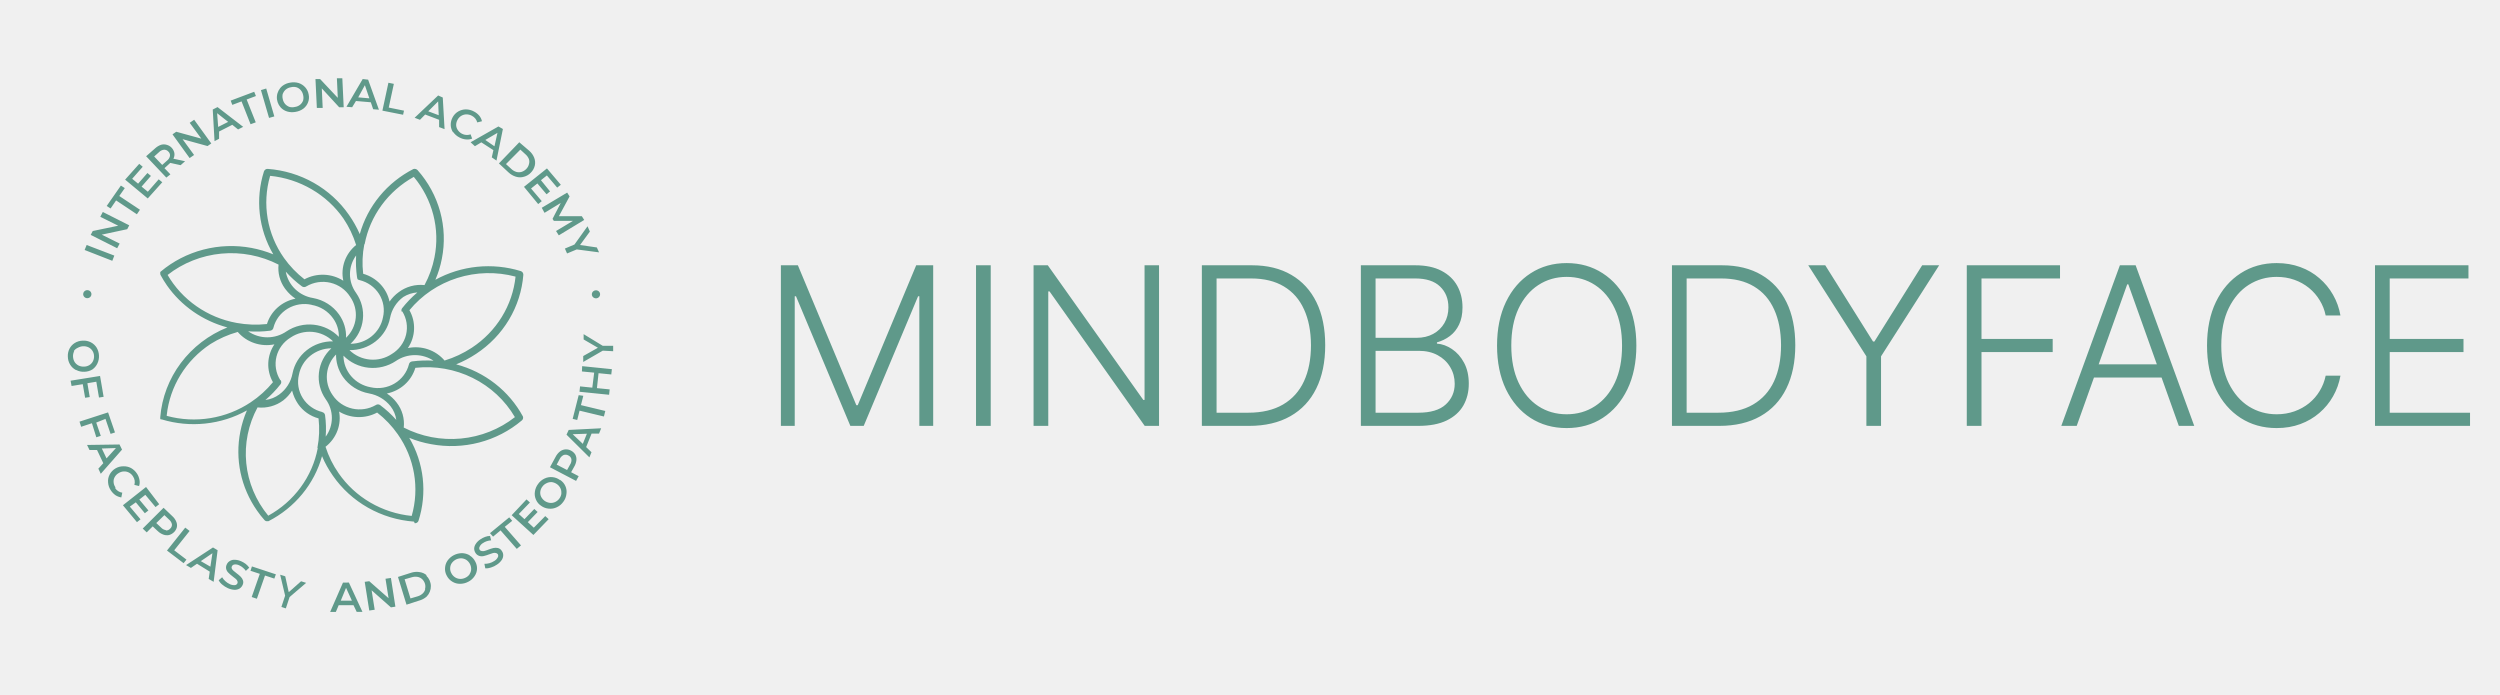
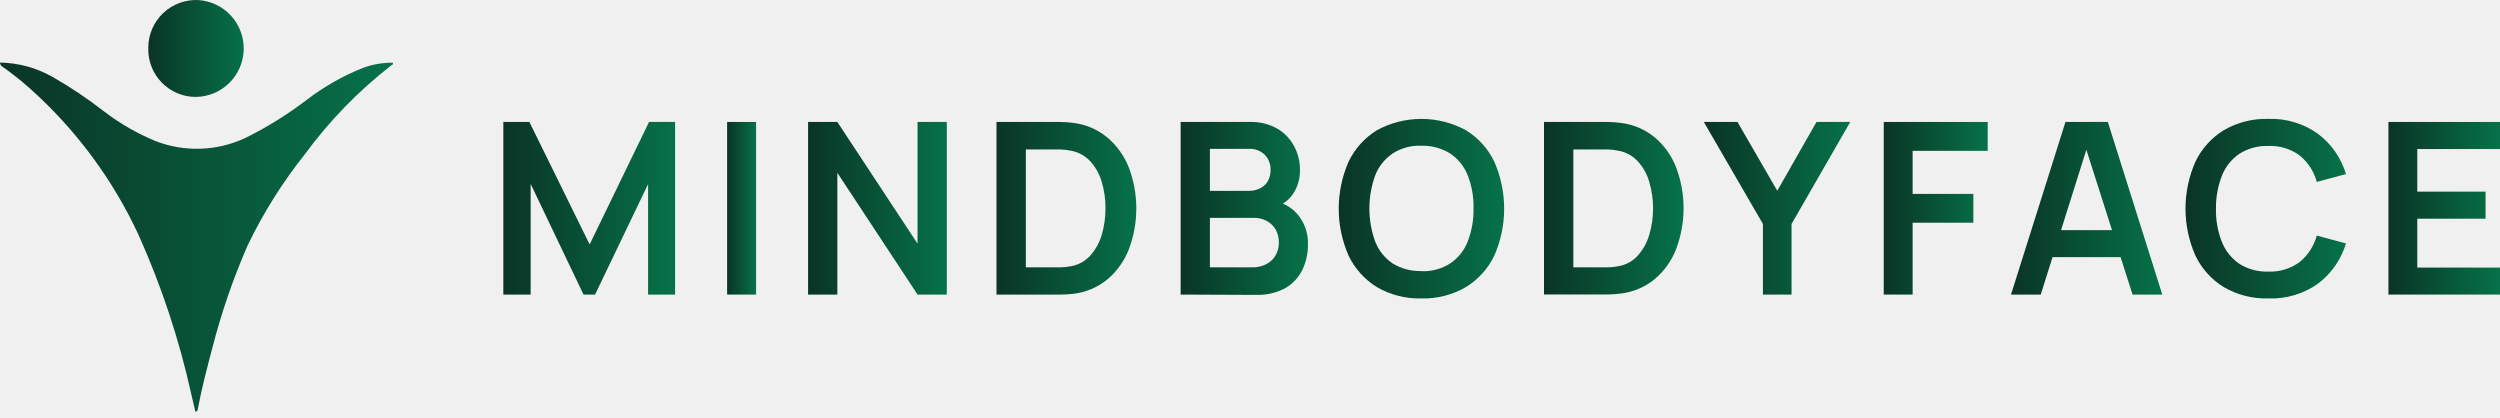
- <svg xmlns="http://www.w3.org/2000/svg" width="335" height="93" viewBox="0 0 335 93" fill="none">
-   <path d="M104.639 35.548H106.916L114.748 54.294H114.938L122.77 35.548H125.047V57.068H123.191V39.698H123.023L115.739 57.068H113.947L106.663 39.698H106.494V57.068H104.639V35.548ZM132.757 35.548V57.068H130.786V35.548H132.757ZM155.31 35.548V57.068H153.391L140.637 39.047H140.468V57.068H138.497V35.548H140.405L153.202 53.59H153.37V35.548H155.31ZM167.374 57.068H161.049V35.548H167.754C169.813 35.548 171.573 35.975 173.034 36.83C174.503 37.684 175.628 38.91 176.408 40.507C177.188 42.105 177.578 44.02 177.578 46.255C177.578 48.511 177.177 50.448 176.376 52.066C175.582 53.678 174.422 54.914 172.898 55.776C171.38 56.637 169.538 57.068 167.374 57.068ZM163.021 55.303H167.258C169.113 55.303 170.666 54.938 171.917 54.21C173.168 53.481 174.106 52.441 174.732 51.089C175.357 49.737 175.67 48.126 175.67 46.255C175.663 44.399 175.354 42.802 174.742 41.464C174.138 40.126 173.238 39.099 172.044 38.385C170.856 37.67 169.387 37.313 167.638 37.313H163.021V55.303ZM182.356 57.068V35.548H189.639C191.045 35.548 192.215 35.793 193.15 36.283C194.091 36.773 194.797 37.442 195.268 38.29C195.739 39.138 195.975 40.101 195.975 41.18C195.975 42.077 195.823 42.844 195.521 43.481C195.219 44.119 194.808 44.634 194.288 45.026C193.768 45.418 193.188 45.702 192.549 45.877V46.045C193.244 46.094 193.919 46.339 194.572 46.781C195.226 47.215 195.764 47.825 196.185 48.609C196.607 49.394 196.818 50.332 196.818 51.425C196.818 52.511 196.575 53.481 196.091 54.336C195.606 55.184 194.861 55.853 193.856 56.343C192.858 56.827 191.586 57.068 190.04 57.068H182.356ZM184.327 55.303H190.04C191.705 55.303 192.935 54.935 193.729 54.2C194.53 53.464 194.931 52.539 194.931 51.425C194.931 50.606 194.731 49.863 194.33 49.198C193.937 48.525 193.378 47.993 192.654 47.6C191.937 47.208 191.094 47.012 190.124 47.012H184.327V55.303ZM184.327 45.267H189.819C190.669 45.267 191.414 45.092 192.053 44.742C192.693 44.392 193.192 43.908 193.55 43.292C193.908 42.676 194.088 41.971 194.088 41.18C194.088 40.038 193.715 39.11 192.97 38.395C192.225 37.674 191.115 37.313 189.639 37.313H184.327V45.267ZM219.272 46.308C219.272 48.55 218.871 50.501 218.072 52.161C217.271 53.814 216.166 55.096 214.76 56.007C213.363 56.91 211.753 57.362 209.933 57.362C208.113 57.362 206.501 56.91 205.095 56.007C203.697 55.096 202.597 53.814 201.796 52.161C201.002 50.501 200.605 48.55 200.605 46.308C200.605 44.066 201.002 42.119 201.796 40.465C202.597 38.805 203.7 37.523 205.106 36.619C206.511 35.709 208.12 35.253 209.933 35.253C211.753 35.253 213.363 35.709 214.76 36.619C216.166 37.523 217.271 38.805 218.072 40.465C218.871 42.119 219.272 44.066 219.272 46.308ZM217.353 46.308C217.353 44.381 217.031 42.732 216.384 41.359C215.738 39.978 214.856 38.924 213.738 38.196C212.621 37.467 211.353 37.103 209.933 37.103C208.521 37.103 207.256 37.467 206.139 38.196C205.021 38.924 204.136 39.975 203.482 41.348C202.836 42.721 202.513 44.374 202.513 46.308C202.513 48.234 202.836 49.884 203.482 51.257C204.129 52.63 205.011 53.684 206.128 54.42C207.245 55.149 208.514 55.513 209.933 55.513C211.353 55.513 212.621 55.149 213.738 54.42C214.864 53.692 215.748 52.641 216.395 51.268C217.042 49.888 217.362 48.234 217.353 46.308ZM230.365 57.068H224.041V35.548H230.745C232.804 35.548 234.563 35.975 236.024 36.83C237.494 37.684 238.617 38.91 239.398 40.507C240.178 42.105 240.568 44.02 240.568 46.255C240.568 48.511 240.167 50.448 239.366 52.066C238.573 53.678 237.413 54.914 235.889 55.776C234.37 56.637 232.53 57.068 230.365 57.068ZM226.01 55.303H230.249C232.104 55.303 233.656 54.938 234.907 54.21C236.158 53.481 237.097 52.441 237.723 51.089C238.348 49.737 238.66 48.126 238.66 46.255C238.653 44.399 238.344 42.802 237.733 41.464C237.129 40.126 236.23 39.099 235.034 38.385C233.847 37.67 232.377 37.313 230.628 37.313H226.01V55.303ZM242.307 35.548H244.584L250.983 45.761H251.173L257.57 35.548H259.847L252.058 47.748V57.068H250.096V47.748L242.307 35.548ZM263.549 57.068V35.548H276.042V37.313H265.521V45.415H275.06V47.18H265.521V57.068H263.549ZM278.279 57.068H276.214L284.065 35.548H286.175L294.028 57.068H291.961L285.193 38.101H285.047L278.279 57.068ZM279.765 48.819H290.474V50.585H279.765V48.819ZM313.621 42.273H311.639C311.49 41.537 311.223 40.858 310.837 40.234C310.458 39.604 309.981 39.054 309.404 38.584C308.827 38.115 308.174 37.751 307.443 37.492C306.711 37.232 305.923 37.103 305.072 37.103C303.709 37.103 302.464 37.457 301.341 38.164C300.223 38.872 299.327 39.912 298.652 41.285C297.984 42.651 297.652 44.325 297.652 46.308C297.652 48.304 297.984 49.986 298.652 51.352C299.327 52.718 300.223 53.755 301.341 54.462C302.464 55.163 303.709 55.513 305.072 55.513C305.923 55.513 306.711 55.383 307.443 55.124C308.174 54.865 308.827 54.504 309.404 54.042C309.981 53.572 310.458 53.023 310.837 52.392C311.223 51.761 311.49 51.079 311.639 50.343H313.621C313.445 51.331 313.115 52.252 312.629 53.107C312.152 53.954 311.539 54.697 310.795 55.334C310.057 55.972 309.207 56.469 308.244 56.827C307.282 57.184 306.224 57.362 305.072 57.362C303.257 57.362 301.648 56.91 300.245 56.007C298.839 55.096 297.734 53.814 296.935 52.161C296.14 50.508 295.743 48.557 295.743 46.308C295.743 44.059 296.14 42.108 296.935 40.455C297.734 38.801 298.839 37.523 300.245 36.619C301.648 35.709 303.257 35.253 305.072 35.253C306.224 35.253 307.282 35.432 308.244 35.789C309.207 36.139 310.057 36.637 310.795 37.281C311.539 37.919 312.152 38.661 312.629 39.509C313.115 40.357 313.445 41.278 313.621 42.273ZM318.25 57.068V35.548H330.774V37.313H320.222V45.415H330.108V47.18H320.222V55.303H330.984V57.068H318.25Z" fill="#5F998A" />
-   <mask id="mask0_535_1252" style="mask-type:luminance" maskUnits="userSpaceOnUse" x="0" y="0" width="91" height="93">
-     <path d="M90.829 0L0 0L0 92.453H90.829V0Z" fill="white" />
-   </mask>
-   <g mask="url(#mask0_535_1252)">
-     <path d="M55.581 70.119C55.688 70.118 55.793 70.089 55.885 70.034C55.979 69.975 56.049 69.885 56.081 69.78C56.668 67.944 56.861 66.011 56.648 64.099C56.435 62.188 55.82 60.34 54.841 58.67C55.778 59.056 56.755 59.34 57.755 59.518C59.898 59.922 62.106 59.846 64.214 59.295C66.322 58.745 68.274 57.734 69.921 56.341C69.991 56.285 70.043 56.212 70.073 56.129C70.11 56.026 70.11 55.914 70.073 55.811C69.153 54.111 67.884 52.613 66.345 51.411C64.806 50.208 63.029 49.327 61.125 48.822C62.065 48.443 62.961 47.971 63.8 47.413C65.607 46.228 67.115 44.659 68.211 42.825C69.307 40.991 69.962 38.939 70.128 36.823C70.129 36.715 70.099 36.608 70.041 36.516C69.977 36.427 69.886 36.36 69.78 36.325C67.893 35.745 65.904 35.549 63.937 35.749C61.969 35.95 60.065 36.542 58.342 37.49C58.735 36.577 59.027 35.625 59.212 34.652C59.624 32.563 59.545 30.411 58.98 28.356C58.415 26.302 57.379 24.399 55.95 22.791C55.887 22.732 55.813 22.685 55.733 22.653C55.621 22.611 55.497 22.611 55.385 22.653C53.639 23.549 52.102 24.785 50.867 26.285C49.633 27.784 48.728 29.515 48.209 31.369C47.812 30.463 47.325 29.597 46.752 28.785C45.533 27.027 43.922 25.56 42.039 24.495C40.157 23.429 38.051 22.792 35.88 22.632C35.767 22.62 35.654 22.651 35.564 22.716C35.473 22.779 35.404 22.868 35.369 22.971C34.786 24.807 34.596 26.741 34.811 28.652C35.026 30.562 35.641 32.41 36.619 34.08C35.68 33.699 34.704 33.411 33.705 33.222C31.561 32.821 29.351 32.899 27.242 33.449C25.133 33.999 23.179 35.008 21.528 36.399L21.474 36.463C21.469 36.505 21.469 36.547 21.474 36.59C21.458 36.688 21.477 36.789 21.528 36.876C21.785 37.349 22.068 37.809 22.376 38.253C24.305 40.999 27.171 42.991 30.465 43.876C27.974 44.877 25.816 46.53 24.229 48.651C22.642 50.772 21.689 53.28 21.474 55.896C21.474 55.896 21.474 55.896 21.474 55.97C21.474 55.97 21.474 55.97 21.474 56.034C21.469 56.065 21.469 56.097 21.474 56.129C21.496 56.156 21.521 56.181 21.55 56.203H21.604C21.629 56.209 21.655 56.209 21.68 56.203C23.564 56.775 25.549 56.962 27.512 56.755C29.474 56.547 31.371 55.948 33.085 54.996C32.692 55.91 32.397 56.861 32.205 57.834C31.84 59.656 31.851 61.53 32.235 63.348C32.62 65.165 33.371 66.891 34.444 68.424C34.75 68.868 35.084 69.293 35.445 69.695C35.508 69.771 35.596 69.824 35.695 69.843H35.88H35.967C37.715 68.949 39.255 67.714 40.492 66.215C41.728 64.715 42.634 62.983 43.153 61.127C43.538 62.044 44.022 62.917 44.599 63.733C45.816 65.493 47.426 66.962 49.309 68.029C51.192 69.097 53.299 69.735 55.472 69.896M68.997 55.896C66.925 57.519 64.411 58.517 61.764 58.765C59.117 59.014 56.454 58.502 54.102 57.294C54.237 56.097 53.895 54.895 53.145 53.937C52.785 53.464 52.343 53.056 51.84 52.73C52.738 52.548 53.568 52.132 54.24 51.526C54.913 50.919 55.402 50.145 55.657 49.288C58.3 48.998 60.973 49.469 63.344 50.644C65.715 51.818 67.681 53.645 68.997 55.896ZM37.554 50.929C36.966 49.99 36.783 48.863 37.046 47.793C37.309 46.724 37.996 45.799 38.956 45.221C39.814 44.644 40.853 44.38 41.891 44.475C42.929 44.57 43.899 45.018 44.632 45.74C43.351 45.718 42.103 46.137 41.108 46.924C40.114 47.71 39.436 48.814 39.196 50.039C38.992 51.163 38.359 52.17 37.423 52.857C36.882 53.259 36.24 53.515 35.564 53.598C36.316 52.963 36.997 52.253 37.597 51.48C37.657 51.4 37.69 51.303 37.69 51.204C37.69 51.105 37.657 51.009 37.597 50.929M53.906 41.726C54.491 42.666 54.672 43.792 54.409 44.861C54.147 45.93 53.462 46.855 52.504 47.434C51.646 48.011 50.607 48.275 49.569 48.18C48.531 48.085 47.561 47.638 46.828 46.915C48.109 46.938 49.357 46.518 50.352 45.732C51.346 44.945 52.024 43.842 52.264 42.616C52.474 41.495 53.106 40.49 54.037 39.799C54.604 39.443 55.255 39.231 55.928 39.184C55.176 39.822 54.491 40.532 53.884 41.303C53.834 41.368 53.802 41.447 53.793 41.529C53.783 41.61 53.796 41.693 53.83 41.768M58.179 48.334C57.189 48.271 56.194 48.303 55.211 48.43C55.108 48.444 55.013 48.49 54.939 48.56C54.864 48.63 54.815 48.722 54.798 48.822C54.529 49.888 53.84 50.809 52.879 51.384C51.919 51.959 50.764 52.142 49.666 51.893C48.647 51.71 47.726 51.187 47.061 50.414C46.396 49.64 46.029 48.665 46.023 47.657C46.912 48.568 48.104 49.142 49.387 49.276C50.669 49.409 51.959 49.095 53.025 48.388C53.778 47.865 54.678 47.584 55.602 47.584C56.526 47.584 57.427 47.865 58.179 48.388M46.371 45.306C46.422 44.174 46.09 43.058 45.426 42.129C44.611 40.981 43.365 40.194 41.957 39.936C41.045 39.791 40.202 39.372 39.545 38.738C38.888 38.104 38.451 37.287 38.293 36.399C38.945 37.131 39.674 37.795 40.468 38.38C40.551 38.439 40.652 38.471 40.756 38.471C40.859 38.471 40.96 38.439 41.044 38.38C42.008 37.807 43.165 37.629 44.264 37.885C45.361 38.141 46.311 38.81 46.904 39.746C47.496 40.58 47.766 41.59 47.669 42.599C47.572 43.608 47.112 44.551 46.371 45.263M41.772 40.858C42.348 40.959 42.897 41.169 43.388 41.478C43.878 41.788 44.301 42.189 44.632 42.658C45.155 43.382 45.425 44.251 45.404 45.136C44.517 44.223 43.325 43.647 42.043 43.512C40.76 43.376 39.47 43.689 38.402 44.395C37.651 44.919 36.749 45.201 35.825 45.201C34.901 45.201 34 44.919 33.248 44.395C34.242 44.468 35.24 44.439 36.227 44.31C36.331 44.294 36.427 44.246 36.501 44.174C36.575 44.102 36.624 44.008 36.641 43.908C36.911 42.843 37.601 41.925 38.562 41.352C39.522 40.779 40.676 40.598 41.772 40.847M45.034 47.381C44.993 48.487 45.313 49.577 45.947 50.495C46.352 51.072 46.869 51.566 47.47 51.948C48.071 52.329 48.743 52.592 49.448 52.719C50.599 52.925 51.629 53.541 52.341 54.445C52.754 54.977 53.017 55.605 53.102 56.267C52.447 55.534 51.718 54.867 50.927 54.276C50.845 54.217 50.746 54.186 50.644 54.186C50.543 54.186 50.444 54.217 50.362 54.276C49.409 54.826 48.274 54.996 47.196 54.749C46.117 54.502 45.179 53.858 44.578 52.952C43.985 52.116 43.714 51.104 43.812 50.093C43.909 49.082 44.369 48.137 45.11 47.424M69.084 37.066C68.884 38.976 68.255 40.82 67.243 42.467C66.23 44.114 64.858 45.524 63.224 46.598C62.098 47.339 60.867 47.917 59.571 48.313C58.986 47.624 58.22 47.103 57.353 46.808C56.487 46.513 55.554 46.455 54.656 46.64C55.162 45.893 55.448 45.026 55.484 44.132C55.521 43.238 55.306 42.351 54.863 41.567C56.525 39.548 58.756 38.046 61.283 37.246C63.81 36.447 66.522 36.384 69.084 37.066ZM48.861 32.724C49.218 30.844 49.993 29.061 51.131 27.503C52.269 25.944 53.743 24.647 55.45 23.701C56.692 25.19 57.584 26.926 58.063 28.787C58.542 30.648 58.597 32.588 58.222 34.472C57.968 35.772 57.517 37.028 56.885 38.2C55.654 38.071 54.42 38.408 53.439 39.142C52.953 39.493 52.534 39.923 52.199 40.413C52.013 39.538 51.586 38.728 50.963 38.072C50.341 37.415 49.547 36.936 48.666 36.685C48.51 35.368 48.561 34.036 48.818 32.735M47.839 37.331C47.879 37.385 47.928 37.431 47.986 37.466C48.044 37.5 48.109 37.523 48.176 37.532C49.269 37.796 50.212 38.468 50.8 39.404C51.388 40.339 51.574 41.463 51.318 42.531C51.131 43.522 50.593 44.418 49.799 45.064C49.005 45.71 48.004 46.065 46.969 46.068C47.902 45.203 48.489 44.044 48.627 42.797C48.764 41.55 48.443 40.296 47.72 39.259C47.184 38.524 46.896 37.645 46.896 36.743C46.896 35.842 47.184 34.963 47.72 34.228C47.662 35.197 47.702 36.169 47.839 37.13C47.846 37.202 47.873 37.271 47.915 37.331M36.227 23.564C38.187 23.765 40.077 24.379 41.767 25.365C43.458 26.351 44.906 27.684 46.013 29.272C46.755 30.372 47.33 31.57 47.72 32.83C47.014 33.401 46.481 34.148 46.178 34.991C45.875 35.835 45.814 36.742 46.002 37.617C45.234 37.127 44.343 36.85 43.425 36.816C42.507 36.783 41.597 36.993 40.794 37.427C39.742 36.609 38.819 35.645 38.054 34.567C36.937 32.985 36.19 31.183 35.867 29.289C35.544 27.395 35.652 25.455 36.184 23.606M22.441 36.855C24.511 35.231 27.023 34.233 29.669 33.984C32.314 33.736 34.976 34.248 37.326 35.457C37.206 36.579 37.503 37.706 38.163 38.634L38.293 38.803C38.655 39.277 39.096 39.689 39.598 40.021C38.704 40.197 37.875 40.606 37.201 41.205C36.527 41.803 36.033 42.569 35.771 43.421C34.419 43.567 33.052 43.517 31.715 43.272C29.779 42.922 27.944 42.161 26.342 41.045C24.739 39.929 23.408 38.484 22.441 36.812M22.343 55.631C22.548 53.722 23.178 51.88 24.191 50.234C25.203 48.587 26.573 47.177 28.204 46.1C29.333 45.388 30.564 44.841 31.857 44.48C32.444 45.165 33.212 45.681 34.078 45.974C34.943 46.267 35.874 46.325 36.771 46.142C36.267 46.89 35.983 47.758 35.949 48.652C35.914 49.546 36.131 50.432 36.575 51.215C35.724 52.249 34.72 53.156 33.596 53.905C31.971 54.991 30.122 55.717 28.177 56.032C26.233 56.347 24.242 56.243 22.343 55.726M42.577 60.058C42.218 61.946 41.439 63.735 40.293 65.298C39.147 66.86 37.663 68.159 35.945 69.102C34.278 67.084 33.254 64.635 32.999 62.057C32.744 59.479 33.269 56.884 34.51 54.593C35.735 54.726 36.966 54.392 37.945 53.661C38.42 53.291 38.824 52.843 39.141 52.338C39.297 52.98 39.569 53.59 39.946 54.138C40.594 55.078 41.565 55.762 42.686 56.066C42.836 57.379 42.785 58.706 42.533 60.005M43.208 55.218C42.111 54.959 41.164 54.288 40.573 53.352C39.983 52.415 39.796 51.289 40.054 50.22C40.242 49.227 40.779 48.33 41.573 47.683C42.367 47.035 43.368 46.677 44.404 46.672C43.466 47.536 42.875 48.696 42.736 49.946C42.596 51.195 42.918 52.452 43.642 53.492C44.181 54.224 44.47 55.101 44.47 56.002C44.47 56.902 44.181 57.78 43.642 58.512C43.717 57.548 43.688 56.579 43.556 55.621C43.541 55.521 43.494 55.428 43.422 55.355C43.349 55.283 43.255 55.235 43.153 55.218M45.328 55.081C46.095 55.573 46.985 55.852 47.903 55.887C48.821 55.922 49.731 55.713 50.536 55.282C51.6 56.109 52.531 57.087 53.297 58.184C54.412 59.764 55.158 61.564 55.481 63.456C55.804 65.348 55.697 67.286 55.167 69.134C53.206 68.939 51.314 68.326 49.623 67.34C47.932 66.354 46.484 65.017 45.382 63.426C44.617 62.332 44.023 61.132 43.621 59.867C44.344 59.306 44.895 58.561 45.214 57.715C45.532 56.869 45.605 55.954 45.426 55.07M23.322 71.305C23.51 71.121 23.641 70.89 23.702 70.637C23.749 70.388 23.718 70.13 23.615 69.896C23.5 69.618 23.322 69.368 23.093 69.166L21.919 68.043L19.125 70.828L19.658 71.337L20.462 70.532L21.115 71.146C21.33 71.359 21.59 71.525 21.876 71.633C22.121 71.727 22.389 71.749 22.648 71.697C22.904 71.626 23.136 71.491 23.322 71.305ZM22.235 71.04C21.976 71.002 21.741 70.874 21.571 70.68L20.941 70.087L22.028 69.028L22.648 69.621C22.849 69.783 22.987 70.007 23.039 70.256C23.049 70.365 23.032 70.474 22.991 70.575C22.949 70.677 22.884 70.767 22.8 70.839C22.729 70.922 22.639 70.988 22.537 71.03C22.435 71.072 22.323 71.091 22.213 71.082M15.483 65.321C15.326 65.111 15.236 64.861 15.222 64.601C15.201 64.365 15.254 64.129 15.374 63.923C15.491 63.707 15.668 63.527 15.885 63.404C16.094 63.265 16.339 63.184 16.592 63.172C16.834 63.16 17.076 63.215 17.288 63.33C17.514 63.452 17.702 63.631 17.831 63.849C17.942 64.013 18.015 64.198 18.045 64.392C18.075 64.586 18.061 64.784 18.005 64.972L18.636 65.131C18.725 64.864 18.743 64.58 18.69 64.305C18.639 64.011 18.528 63.73 18.364 63.479C18.164 63.164 17.888 62.902 17.559 62.716C17.242 62.55 16.886 62.47 16.526 62.483C16.141 62.48 15.763 62.587 15.439 62.79C15.126 62.983 14.871 63.253 14.7 63.574C14.525 63.899 14.449 64.267 14.482 64.633C14.503 65.011 14.627 65.376 14.841 65.692C15.004 65.947 15.214 66.169 15.461 66.349C15.7 66.505 15.97 66.61 16.255 66.656L16.385 66.02C16.186 65.991 15.995 65.919 15.828 65.809C15.66 65.699 15.52 65.554 15.418 65.385M18.201 67.312L19.408 68.774L19.886 68.403L18.668 66.942L19.473 66.306L20.843 67.948L21.332 67.566L19.571 65.258L16.472 67.704L18.353 69.97L18.831 69.589L17.396 67.884L18.201 67.312ZM12.906 58.596L13.504 58.406L12.895 56.627L14.134 56.129L14.819 58.141L15.407 57.95L14.482 55.261L10.655 56.5L10.873 57.188L12.319 56.711L12.906 58.596ZM16.015 59.56L11.666 59.624L11.993 60.301H13.004L13.841 62.07L13.178 62.801L13.504 63.489L16.352 60.249L16.015 59.56ZM14.276 61.424L13.645 60.1L15.537 60.037L14.276 61.424ZM11.406 53.301L12.025 53.206L11.71 51.353L12.906 51.151L13.265 53.27L13.884 53.174L13.406 50.378L9.459 51.014L9.59 51.723L11.09 51.48L11.406 53.301ZM10.22 49.584C10.554 49.758 10.93 49.839 11.308 49.817C11.693 49.81 12.069 49.7 12.395 49.499C12.677 49.296 12.901 49.026 13.047 48.716C13.205 48.385 13.28 48.021 13.265 47.657C13.25 47.285 13.146 46.922 12.96 46.598C12.774 46.294 12.508 46.045 12.188 45.877C11.855 45.704 11.479 45.623 11.101 45.645C10.716 45.652 10.34 45.761 10.014 45.962C9.711 46.153 9.466 46.42 9.307 46.735C9.144 47.065 9.069 47.429 9.09 47.794C9.094 48.167 9.199 48.533 9.394 48.853C9.576 49.156 9.839 49.405 10.155 49.574M9.883 47.053C10.018 46.851 10.211 46.693 10.438 46.598C10.653 46.476 10.896 46.407 11.145 46.396C11.396 46.384 11.647 46.435 11.873 46.545C12.088 46.654 12.269 46.819 12.395 47.021C12.525 47.229 12.596 47.467 12.601 47.71C12.613 47.955 12.561 48.199 12.449 48.419C12.341 48.628 12.175 48.804 11.971 48.928C11.754 49.056 11.507 49.125 11.253 49.129C11.002 49.14 10.751 49.089 10.525 48.98C10.312 48.872 10.132 48.711 10.003 48.514C9.867 48.289 9.792 48.034 9.786 47.773C9.774 47.528 9.826 47.284 9.938 47.063M23.344 73.74L25.409 71.146L24.822 70.701L22.376 73.772L24.605 75.467L24.985 74.99L23.344 73.74ZM24.931 75.721L25.583 76.102L26.399 75.541L28.106 76.6L27.964 77.575L28.628 77.966L29.16 73.73L28.541 73.359L24.931 75.721ZM28.193 75.933L26.91 75.192L28.464 74.132L28.193 75.933ZM71.53 70.712L70.726 69.97L72.041 68.604L71.596 68.202L70.28 69.568L69.519 68.88L71.008 67.334L70.552 66.921L68.562 69.038L71.476 71.686L73.52 69.568L73.064 69.155L71.53 70.712ZM76.967 62.494C77.117 62.233 77.21 61.944 77.239 61.647C77.262 61.39 77.209 61.133 77.087 60.905C76.948 60.687 76.753 60.508 76.521 60.386C76.287 60.256 76.018 60.197 75.749 60.217C75.491 60.242 75.246 60.337 75.042 60.492C74.802 60.682 74.605 60.921 74.466 61.191L73.694 62.61L77.195 64.442L77.543 63.807L76.532 63.277L76.967 62.494ZM75.988 62.981L74.596 62.261L74.999 61.509C75.107 61.275 75.296 61.084 75.531 60.969C75.635 60.932 75.745 60.919 75.855 60.93C75.964 60.941 76.069 60.976 76.162 61.032C76.262 61.076 76.351 61.141 76.421 61.224C76.491 61.307 76.54 61.404 76.565 61.509C76.603 61.764 76.545 62.023 76.401 62.24L75.988 62.981ZM68.638 69.79L68.236 69.325L65.659 71.442L66.072 71.909L67.073 71.072L69.247 73.55L69.812 73.084L67.638 70.596L68.638 69.79ZM66.714 73.434C66.517 73.391 66.313 73.391 66.116 73.434C65.871 73.495 65.632 73.573 65.398 73.667C65.233 73.736 65.062 73.792 64.887 73.836C64.773 73.862 64.654 73.862 64.539 73.836C64.486 73.831 64.435 73.813 64.39 73.786C64.345 73.759 64.306 73.721 64.278 73.677C64.238 73.611 64.217 73.536 64.217 73.46C64.217 73.383 64.238 73.308 64.278 73.243C64.373 73.043 64.528 72.876 64.724 72.767C64.877 72.66 65.046 72.578 65.224 72.522C65.413 72.457 65.611 72.418 65.811 72.406L65.67 71.813C65.447 71.816 65.226 71.86 65.018 71.94C64.79 72.022 64.574 72.132 64.376 72.269C64.121 72.429 63.906 72.643 63.746 72.893C63.614 73.085 63.542 73.309 63.539 73.539C63.549 73.747 63.617 73.948 63.735 74.122C63.856 74.305 64.041 74.441 64.257 74.503C64.452 74.557 64.659 74.557 64.855 74.503C65.102 74.44 65.346 74.362 65.583 74.27C65.746 74.203 65.913 74.146 66.083 74.101C66.201 74.076 66.324 74.076 66.442 74.101C66.547 74.119 66.64 74.175 66.703 74.259C66.741 74.324 66.761 74.397 66.761 74.471C66.761 74.545 66.741 74.619 66.703 74.683C66.598 74.886 66.436 75.055 66.235 75.171C66.036 75.303 65.816 75.403 65.583 75.467C65.364 75.529 65.137 75.558 64.909 75.552L65.029 76.155C65.287 76.173 65.547 76.136 65.79 76.049C66.077 75.959 66.348 75.827 66.594 75.657C66.85 75.494 67.068 75.281 67.236 75.033C67.363 74.844 67.431 74.623 67.431 74.397C67.431 74.187 67.363 73.984 67.236 73.815C67.181 73.722 67.107 73.64 67.019 73.574C66.932 73.509 66.831 73.461 66.725 73.434M82.163 47.063V46.333H80.761L78.206 44.776V45.486L80.12 46.598L78.152 47.71V48.504L80.772 46.989L82.163 47.063ZM77.543 52.952L76.738 56.129L77.347 56.277L77.662 55.028L80.924 55.811L81.109 55.07L77.847 54.286L78.163 53.037L77.543 52.952ZM75.912 58.247L78.978 61.286L79.261 60.598L78.543 59.91L79.272 58.099H80.272L80.555 57.389L76.206 57.612L75.912 58.247ZM78.641 58.12L78.097 59.475L76.738 58.184L78.641 58.12ZM77.978 49.775L79.619 49.934L79.369 51.946L77.728 51.776L77.651 52.496L81.62 52.899L81.696 52.179L79.989 52.009L80.206 50.008L81.913 50.177L81.99 49.468L78.01 49.065L77.978 49.775ZM75.02 64.315C74.73 64.1 74.384 63.968 74.021 63.934C73.658 63.901 73.293 63.967 72.966 64.125C72.619 64.287 72.323 64.535 72.107 64.845C71.87 65.155 71.721 65.52 71.672 65.904C71.617 66.264 71.67 66.631 71.824 66.963C71.966 67.294 72.204 67.577 72.509 67.778C72.806 67.995 73.16 68.127 73.531 68.159C73.905 68.2 74.282 68.133 74.618 67.969C74.965 67.807 75.261 67.559 75.477 67.249C75.715 66.94 75.862 66.574 75.901 66.19C75.96 65.831 75.911 65.463 75.76 65.131C75.614 64.799 75.372 64.515 75.064 64.315M75.227 66.137C75.196 66.378 75.102 66.607 74.955 66.804C74.811 67.004 74.616 67.164 74.39 67.27C74.17 67.372 73.925 67.412 73.683 67.386C73.432 67.354 73.194 67.263 72.987 67.122C72.785 66.974 72.621 66.781 72.509 66.56C72.408 66.349 72.37 66.114 72.4 65.882C72.429 65.641 72.523 65.411 72.672 65.215C72.814 65.013 73.009 64.852 73.237 64.749C73.451 64.639 73.692 64.587 73.934 64.601C74.18 64.634 74.415 64.725 74.618 64.866C74.826 65.008 74.991 65.202 75.097 65.427C75.201 65.638 75.242 65.873 75.216 66.105M62.93 74.408C62.62 74.229 62.268 74.13 61.908 74.122C61.529 74.126 61.157 74.217 60.821 74.387C60.482 74.56 60.191 74.811 59.973 75.117C59.77 75.409 59.653 75.75 59.636 76.102C59.607 76.471 59.69 76.839 59.875 77.161C60.041 77.485 60.297 77.757 60.614 77.945C60.919 78.135 61.275 78.234 61.636 78.231C62.016 78.233 62.39 78.142 62.724 77.966C63.068 77.8 63.36 77.547 63.572 77.235C63.782 76.943 63.903 76.599 63.92 76.243C63.937 75.886 63.85 75.534 63.669 75.223C63.508 74.9 63.255 74.628 62.941 74.44M62.941 76.928C62.805 77.134 62.613 77.299 62.387 77.405C62.166 77.52 61.919 77.579 61.669 77.575C61.43 77.568 61.197 77.498 60.995 77.373C60.783 77.239 60.61 77.052 60.495 76.833C60.37 76.617 60.309 76.371 60.321 76.124C60.328 75.89 60.399 75.663 60.528 75.467C60.672 75.265 60.861 75.099 61.082 74.98C61.304 74.869 61.55 74.811 61.799 74.811C62.043 74.821 62.279 74.894 62.484 75.022C62.687 75.16 62.852 75.345 62.966 75.558C63.079 75.772 63.138 76.01 63.137 76.25C63.135 76.487 63.063 76.719 62.93 76.917M36.967 76.96L33.759 75.901L33.564 76.484L34.814 76.896L33.727 80L34.422 80.232L35.51 77.119L36.76 77.532L36.967 76.96ZM32.966 75.594C32.775 75.447 32.567 75.322 32.346 75.223C32.074 75.094 31.778 75.022 31.476 75.011C31.24 74.992 31.003 75.047 30.802 75.171C30.619 75.276 30.474 75.435 30.389 75.626C30.287 75.822 30.259 76.047 30.313 76.261C30.365 76.452 30.47 76.624 30.617 76.759C30.796 76.939 30.988 77.105 31.193 77.256C31.367 77.384 31.509 77.5 31.607 77.585C31.698 77.663 31.769 77.761 31.813 77.871C31.835 77.917 31.846 77.968 31.846 78.019C31.846 78.07 31.835 78.121 31.813 78.168C31.782 78.236 31.732 78.295 31.669 78.338C31.605 78.381 31.531 78.406 31.454 78.411C31.225 78.424 30.996 78.376 30.791 78.273C30.571 78.171 30.369 78.035 30.193 77.871C30.023 77.721 29.88 77.547 29.769 77.352L29.302 77.754C29.416 77.98 29.579 78.179 29.78 78.337C30.006 78.529 30.259 78.69 30.53 78.813C30.807 78.94 31.106 79.016 31.411 79.036C31.646 79.042 31.879 78.988 32.085 78.877C32.267 78.765 32.411 78.603 32.498 78.411C32.603 78.219 32.627 77.995 32.563 77.786C32.505 77.598 32.4 77.428 32.259 77.289C32.08 77.112 31.887 76.949 31.683 76.801C31.509 76.674 31.378 76.558 31.28 76.473C31.189 76.397 31.115 76.303 31.063 76.198C31.039 76.152 31.027 76.101 31.027 76.049C31.027 75.998 31.039 75.947 31.063 75.901C31.093 75.83 31.142 75.768 31.206 75.722C31.269 75.675 31.343 75.645 31.422 75.636C31.648 75.615 31.874 75.659 32.074 75.763C32.243 75.84 32.401 75.94 32.542 76.06C32.695 76.187 32.83 76.333 32.944 76.494L33.401 76.071C33.279 75.889 33.129 75.729 32.955 75.594M57.19 77.098C56.927 76.863 56.597 76.711 56.244 76.663C55.858 76.598 55.462 76.627 55.091 76.748L53.33 77.31L54.471 81.027L56.146 80.486C56.525 80.387 56.876 80.202 57.168 79.946C57.544 79.563 57.748 79.05 57.736 78.519C57.724 77.989 57.496 77.486 57.103 77.119M56.983 78.951C56.926 79.179 56.801 79.385 56.624 79.544C56.429 79.719 56.194 79.846 55.939 79.915L55.004 80.19L54.221 77.627L55.145 77.363C55.401 77.28 55.673 77.258 55.939 77.299C56.175 77.34 56.395 77.447 56.57 77.606C56.748 77.78 56.879 77.995 56.95 78.231C57.015 78.467 57.015 78.715 56.95 78.951M51.656 77.553L52.069 80.158L49.481 77.882L48.872 77.966L49.481 81.811L50.209 81.704L49.796 79.099L52.384 81.387L52.982 81.291L52.384 77.447L51.656 77.553ZM45.958 78.072L44.24 82.001H45.002L45.382 81.101H47.372L47.796 81.99H48.568L46.752 78.061L45.958 78.072ZM45.665 80.486L46.371 78.771L47.154 80.486H45.665ZM56.972 15.346L58.842 16.055V17.03L59.571 17.305L59.331 13.069L58.712 12.793L55.559 15.78L56.276 16.055L56.972 15.346ZM58.712 13.588L58.788 15.441L57.385 14.912L58.712 13.588ZM54.135 14.827L52.09 14.414L52.775 11.237L52.047 11.088L51.242 14.827L54.015 15.377L54.135 14.827ZM75.695 33.307L75.988 33.963L77.282 33.423L80.272 33.815L79.978 33.158L77.728 32.83L79.043 31.03L78.728 30.32L76.978 32.767L75.695 33.307ZM47.698 13.535L49.688 13.704L50.003 14.636L50.775 14.7L49.329 10.675L48.6 10.591L46.426 14.308L47.187 14.371L47.698 13.535ZM48.894 11.417L49.492 13.175L48.002 13.048L48.894 11.417ZM63.637 19.593L64.496 19.073L66.116 20.122L65.898 21.086L66.529 21.52L67.388 17.284L66.79 16.945L63.061 19.063L63.637 19.593ZM66.659 17.803L66.257 19.603L65.029 18.756L66.659 17.803ZM72.966 28.52L75.14 27.196L74.042 29.325L74.216 29.6H76.77L74.509 30.956L74.879 31.538L78.282 29.473L77.967 28.975H74.89L76.325 26.317L75.999 25.809L72.596 27.842L72.966 28.52ZM72.117 27.345L72.596 26.953L71.161 25.258L72.009 24.581L73.237 26.031L73.705 25.65L72.487 24.146L73.281 23.511L74.662 25.142L75.151 24.761L73.292 22.568L70.215 25.036L72.117 27.345ZM68.149 23.108C68.428 23.372 68.767 23.568 69.138 23.68C69.492 23.789 69.872 23.789 70.226 23.68C70.582 23.582 70.903 23.387 71.15 23.119C71.4 22.861 71.577 22.543 71.661 22.198C71.742 21.845 71.716 21.477 71.585 21.139C71.442 20.782 71.215 20.462 70.922 20.207L69.584 19.063L66.855 21.901L68.149 23.108ZM69.726 20.048L70.432 20.694C70.63 20.869 70.782 21.086 70.878 21.329C70.948 21.55 70.948 21.786 70.878 22.007C70.82 22.247 70.696 22.466 70.519 22.642C70.347 22.823 70.13 22.958 69.889 23.034C69.658 23.098 69.413 23.098 69.182 23.034C68.928 22.953 68.697 22.815 68.508 22.632L67.801 21.986L69.726 20.048ZM60.723 17.686C60.934 17.995 61.222 18.246 61.56 18.417C61.828 18.564 62.124 18.654 62.43 18.682C62.714 18.716 63.002 18.68 63.267 18.576L63.061 18.004C62.872 18.072 62.67 18.099 62.47 18.085C62.269 18.07 62.074 18.014 61.897 17.919C61.672 17.802 61.481 17.631 61.343 17.421C61.208 17.227 61.133 16.999 61.125 16.765C61.123 16.517 61.187 16.272 61.31 16.055C61.427 15.833 61.603 15.646 61.821 15.515C62.028 15.393 62.265 15.328 62.506 15.325C62.762 15.328 63.012 15.393 63.235 15.515C63.412 15.605 63.568 15.732 63.692 15.885C63.815 16.038 63.904 16.215 63.952 16.405L64.583 16.246C64.525 15.975 64.402 15.721 64.224 15.505C64.029 15.274 63.789 15.083 63.517 14.943C63.186 14.759 62.812 14.661 62.43 14.657C62.071 14.66 61.718 14.755 61.408 14.933C61.09 15.119 60.831 15.386 60.658 15.706C60.478 16.031 60.388 16.396 60.397 16.765C60.409 17.116 60.522 17.458 60.723 17.75M15.559 26.857L18.342 28.711L18.755 28.107L15.983 26.264L16.722 25.205L16.2 24.866L14.298 27.599L14.819 27.938L15.559 26.857ZM21.745 24.422L21.267 24.03L19.81 25.692L18.973 25.004L20.223 23.574L19.756 23.183L18.505 24.612L17.712 23.956L19.125 22.346L18.657 21.954L16.766 24.072L19.799 26.593L21.745 24.422ZM22.833 23.363L22.039 22.536L22.702 21.933L22.811 21.827L24.203 22.134L24.8 21.605L23.235 21.266C23.362 21.032 23.408 20.765 23.365 20.503C23.313 20.243 23.189 20.001 23.006 19.804C22.826 19.61 22.592 19.47 22.332 19.402C22.084 19.328 21.82 19.328 21.571 19.402C21.28 19.507 21.014 19.669 20.788 19.878L19.582 20.937L22.289 23.797L22.833 23.363ZM20.658 20.969L21.3 20.397C21.478 20.207 21.722 20.087 21.985 20.058C22.094 20.056 22.203 20.077 22.302 20.121C22.402 20.165 22.491 20.231 22.561 20.312C22.641 20.386 22.703 20.477 22.741 20.579C22.778 20.68 22.791 20.788 22.778 20.895C22.728 21.147 22.585 21.373 22.376 21.53L21.735 22.102L20.658 20.969ZM43.24 14.467L43.121 11.84L45.447 14.371H46.056L45.871 10.485H45.143L45.263 13.111L42.892 10.591H42.273L42.457 14.467H43.24ZM15.32 34.249L11.612 32.83L11.34 33.498L15.048 34.948L15.32 34.249ZM16.037 32.64L13.634 31.443L17.048 30.712L17.32 30.193L13.776 28.404L13.439 29.05L15.842 30.246L12.428 30.956L12.156 31.475L15.7 33.264L16.037 32.64ZM36.76 15.6L35.673 11.861L34.966 12.073L36.053 15.801L36.76 15.6ZM37.597 14.382C37.834 14.648 38.143 14.842 38.489 14.943C38.842 15.045 39.215 15.063 39.576 14.996C39.971 14.94 40.346 14.787 40.663 14.551C40.946 14.33 41.16 14.037 41.283 13.704C41.413 13.366 41.439 12.998 41.359 12.645C41.299 12.291 41.137 11.96 40.892 11.692C40.653 11.426 40.345 11.229 40 11.12C39.647 11.019 39.275 11.001 38.913 11.067C38.515 11.122 38.14 11.279 37.826 11.523C37.407 11.873 37.148 12.371 37.106 12.906C37.063 13.442 37.24 13.973 37.597 14.382ZM37.902 12.56C37.985 12.34 38.123 12.144 38.304 11.989C38.498 11.834 38.731 11.731 38.978 11.692C39.22 11.628 39.475 11.628 39.717 11.692C39.947 11.766 40.151 11.902 40.305 12.084C40.467 12.272 40.576 12.498 40.62 12.741C40.68 12.977 40.68 13.224 40.62 13.461C40.538 13.689 40.394 13.891 40.202 14.044C40.01 14.197 39.778 14.296 39.533 14.329C39.291 14.393 39.035 14.393 38.793 14.329C38.567 14.248 38.366 14.113 38.206 13.937C38.046 13.748 37.938 13.522 37.891 13.281C37.831 13.041 37.831 12.79 37.891 12.55M26.007 20.768L24.463 18.65L27.812 19.571L28.312 19.222L26.018 16.045L25.42 16.458L26.975 18.576L23.615 17.654L23.115 18.004L25.409 21.181L26.007 20.768ZM32.368 13.588L33.575 16.648L34.27 16.394L33.053 13.334L34.292 12.868L34.064 12.296L30.911 13.482L31.128 14.054L32.368 13.588ZM29.356 18.597V17.623L31.128 16.723L31.9 17.347L32.585 16.998L29.149 14.35L28.508 14.678L28.747 18.915L29.356 18.597ZM30.574 16.331L29.236 17.008L29.095 15.166L30.574 16.331ZM79.859 38.898C79.749 38.898 79.642 38.93 79.551 38.99C79.46 39.049 79.388 39.133 79.346 39.232C79.305 39.331 79.293 39.439 79.315 39.544C79.336 39.649 79.389 39.745 79.467 39.821C79.544 39.896 79.643 39.947 79.751 39.968C79.858 39.989 79.97 39.979 80.071 39.938C80.172 39.897 80.259 39.828 80.32 39.739C80.381 39.65 80.413 39.545 80.413 39.438C80.413 39.295 80.355 39.158 80.251 39.057C80.147 38.955 80.006 38.898 79.859 38.898ZM11.688 39.958C11.798 39.96 11.907 39.93 11.999 39.872C12.092 39.814 12.165 39.73 12.208 39.632C12.252 39.533 12.264 39.424 12.244 39.319C12.224 39.213 12.172 39.116 12.095 39.039C12.018 38.963 11.919 38.91 11.811 38.889C11.704 38.867 11.591 38.877 11.489 38.917C11.387 38.958 11.3 39.027 11.239 39.116C11.177 39.205 11.145 39.31 11.145 39.417C11.145 39.559 11.201 39.695 11.303 39.795C11.405 39.897 11.543 39.955 11.688 39.958Z" fill="#5F998A" />
-     <path d="M37.541 77.012L38.222 77.226L38.68 79.311L38.723 79.325L40.343 77.889L41.024 78.103L38.805 80.004L38.303 81.524L37.705 81.337L38.207 79.816L37.541 77.012Z" fill="#5F998A" />
-   </g>
+ <svg xmlns="http://www.w3.org/2000/svg" width="353" height="59" viewBox="0 0 353 59" fill="none">
+   <path d="M71.071 41.594V17.221H74.749L83.258 34.515L91.645 17.221H95.323V41.594H91.512V25.995L84.023 41.594H82.394L74.927 25.962V41.594H71.071Z" fill="url(#paint0_linear_1518_3936)" />
+   <path d="M102.669 41.594V17.221H106.758V41.594H102.669Z" fill="url(#paint1_linear_1518_3936)" />
+   <path d="M114.102 41.594V17.221H118.234L129.557 34.404V17.221H133.689V41.594H129.557L118.234 24.4V41.594H114.102Z" fill="url(#paint2_linear_1518_3936)" />
+   <path d="M140.704 41.594V17.221H149.734C150.332 17.221 150.919 17.276 151.484 17.342C153.287 17.544 154.99 18.272 156.381 19.436C157.737 20.587 158.781 22.062 159.417 23.724C160.791 27.407 160.791 31.463 159.417 35.146C158.781 36.808 157.737 38.283 156.381 39.434C154.983 40.588 153.276 41.305 151.473 41.495C150.895 41.557 150.315 41.591 149.734 41.594H140.737H140.704ZM144.848 37.75H148.471H149.767C150.239 37.738 150.71 37.686 151.174 37.595C152.259 37.422 153.25 36.878 153.977 36.055C154.729 35.203 155.279 34.192 155.583 33.097C155.929 31.905 156.101 30.67 156.093 29.43C156.105 28.17 155.929 26.915 155.572 25.707C155.264 24.621 154.711 23.62 153.955 22.782C153.22 21.985 152.242 21.455 151.174 21.275C150.711 21.175 150.24 21.119 149.767 21.109C149.246 21.109 148.814 21.109 148.471 21.109H144.848V37.75Z" fill="url(#paint3_linear_1518_3936)" />
+   <path d="M166.706 41.594V17.22H176.378C177.796 17.161 179.201 17.503 180.433 18.206C181.438 18.816 182.252 19.695 182.782 20.744C183.291 21.726 183.557 22.817 183.557 23.923C183.592 25.134 183.26 26.328 182.604 27.347C181.99 28.269 181.067 28.941 180.001 29.241V28.399C181.404 28.666 182.652 29.459 183.491 30.615C184.285 31.713 184.704 33.038 184.687 34.393C184.717 35.704 184.432 37.004 183.856 38.182C183.312 39.26 182.455 40.148 181.397 40.73C180.149 41.375 178.757 41.688 177.353 41.639L166.706 41.594ZM170.839 26.948H176.323C176.867 26.959 177.406 26.841 177.896 26.604C178.354 26.387 178.74 26.041 179.004 25.607C179.283 25.111 179.421 24.548 179.403 23.979C179.415 23.59 179.349 23.203 179.211 22.84C179.072 22.476 178.862 22.144 178.594 21.863C178.295 21.572 177.938 21.346 177.547 21.201C177.156 21.056 176.739 20.995 176.323 21.021H170.839V26.948ZM170.839 37.75H176.843C177.508 37.762 178.165 37.613 178.76 37.318C179.31 37.047 179.772 36.624 180.09 36.099C180.424 35.533 180.593 34.884 180.577 34.227C180.585 33.614 180.44 33.008 180.156 32.465C179.867 31.943 179.437 31.513 178.915 31.224C178.317 30.901 177.645 30.741 176.965 30.759H170.839V37.75Z" fill="url(#paint4_linear_1518_3936)" />
+   <path d="M200.697 42.137C198.499 42.2 196.327 41.648 194.426 40.542C192.695 39.48 191.306 37.941 190.426 36.11C189.504 34.015 189.028 31.752 189.028 29.463C189.028 27.174 189.504 24.91 190.426 22.815C191.306 20.985 192.695 19.446 194.426 18.384C196.352 17.337 198.51 16.788 200.702 16.788C202.895 16.788 205.052 17.337 206.979 18.384C208.713 19.445 210.105 20.984 210.989 22.815C211.911 24.91 212.388 27.174 212.388 29.463C212.388 31.752 211.911 34.015 210.989 36.11C210.105 37.942 208.713 39.48 206.979 40.542C205.073 41.646 202.898 42.199 200.697 42.137ZM200.697 38.293C202.141 38.355 203.57 37.968 204.785 37.185C205.904 36.428 206.762 35.345 207.244 34.083C207.819 32.592 208.097 31.004 208.064 29.407C208.099 27.821 207.82 26.244 207.244 24.765C206.755 23.514 205.897 22.44 204.785 21.685C203.56 20.923 202.139 20.537 200.697 20.577C199.256 20.514 197.83 20.901 196.62 21.685C195.51 22.444 194.656 23.522 194.171 24.776C193.085 27.791 193.085 31.09 194.171 34.105C194.658 35.355 195.511 36.429 196.62 37.185C197.843 37.938 199.261 38.315 200.697 38.271V38.293Z" fill="url(#paint5_linear_1518_3936)" />
+   <path d="M218.012 41.594V17.221H226.997C227.596 17.221 228.183 17.276 228.748 17.342C230.551 17.532 232.258 18.249 233.656 19.403C235.015 20.551 236.06 22.027 236.691 23.691C238.065 27.374 238.065 31.43 236.691 35.113C236.06 36.777 235.015 38.252 233.656 39.401C232.258 40.555 230.551 41.272 228.748 41.461C228.17 41.532 227.59 41.572 227.008 41.583H218.012V41.594ZM222.156 37.75H225.779H227.075C227.547 37.738 228.018 37.686 228.482 37.595C229.567 37.422 230.558 36.878 231.285 36.055C232.038 35.203 232.587 34.192 232.891 33.097C233.241 31.906 233.416 30.671 233.412 29.43C233.42 28.169 233.241 26.915 232.88 25.707C232.577 24.619 232.023 23.617 231.263 22.782C230.53 21.983 229.551 21.453 228.482 21.275C228.019 21.175 227.548 21.119 227.075 21.109C226.554 21.109 226.122 21.109 225.779 21.109H222.156V37.75Z" fill="url(#paint6_linear_1518_3936)" />
+   <path d="M248.924 41.594V31.623L240.581 17.221H245.334L250.951 26.937L256.491 17.221H261.255L252.967 31.623V41.594H248.924Z" fill="url(#paint7_linear_1518_3936)" />
+   <path d="M265.985 41.594V17.221H280.665V21.297H270.062V27.38H278.637V31.446H270.062V41.594H265.985Z" fill="url(#paint8_linear_1518_3936)" />
+   <path d="M283.955 41.594L291.644 17.221H297.627L305.315 41.594H301.117L294.137 19.713H295.045L288.154 41.594H283.955ZM288.243 36.31V32.498H301.05V36.31H288.243Z" fill="url(#paint9_linear_1518_3936)" />
+   <path d="M320.272 42.137C318.074 42.2 315.902 41.648 314.001 40.542C312.27 39.48 310.881 37.941 310.002 36.11C309.072 34.017 308.592 31.753 308.592 29.463C308.592 27.173 309.072 24.908 310.002 22.815C310.881 20.985 312.27 19.446 314.001 18.384C315.902 17.278 318.074 16.725 320.272 16.788C322.782 16.694 325.252 17.434 327.296 18.893C329.188 20.317 330.574 22.308 331.251 24.577L327.13 25.685C326.736 24.218 325.891 22.912 324.715 21.951C323.433 21.013 321.87 20.54 320.283 20.611C318.84 20.559 317.415 20.945 316.195 21.718C315.081 22.476 314.223 23.554 313.735 24.81C313.159 26.296 312.873 27.88 312.893 29.474C312.858 31.072 313.14 32.661 313.724 34.149C314.216 35.403 315.073 36.48 316.184 37.24C317.408 38.012 318.837 38.398 320.283 38.348C321.871 38.415 323.435 37.938 324.715 36.996C325.889 36.034 326.733 34.729 327.13 33.263L331.251 34.371C330.574 36.639 329.188 38.631 327.296 40.054C325.249 41.506 322.779 42.238 320.272 42.137Z" fill="url(#paint10_linear_1518_3936)" />
+   <path d="M337.246 41.594V17.221H353V21.043H341.323V27.059H350.962V30.881H341.323V37.783H353V41.594H337.246Z" fill="url(#paint11_linear_1518_3936)" />
+   <path d="M27.676 13.684C29.443 13.657 31.131 12.947 32.387 11.703C33.643 10.459 34.368 8.777 34.412 7.01C34.456 5.243 33.815 3.528 32.623 2.223C31.431 0.918 29.78 0.124 28.017 0.009C27.105 -0.038 26.193 0.102 25.337 0.419C24.481 0.736 23.698 1.223 23.037 1.852C22.375 2.481 21.847 3.237 21.487 4.076C21.126 4.914 20.94 5.817 20.939 6.73C20.905 7.634 21.055 8.536 21.379 9.38C21.703 10.225 22.194 10.995 22.824 11.645C23.453 12.294 24.207 12.81 25.041 13.16C25.875 13.511 26.771 13.689 27.676 13.684Z" fill="url(#paint12_linear_1518_3936)" />
+   <path d="M0 8.837C2.598 8.876 5.143 9.569 7.403 10.85C9.959 12.31 12.407 13.95 14.729 15.76C16.953 17.459 19.389 18.86 21.977 19.926C24.004 20.708 26.169 21.073 28.34 20.998C30.512 20.924 32.646 20.412 34.615 19.492C37.703 17.971 40.633 16.15 43.366 14.056C45.739 12.247 48.343 10.762 51.109 9.642C52.492 9.107 53.964 8.839 55.446 8.852C55.57 9.053 55.446 9.131 55.276 9.208C50.635 12.814 46.517 17.046 43.04 21.784C39.873 25.765 37.161 30.087 34.956 34.67C32.947 39.273 31.306 44.027 30.046 48.888C29.272 51.815 28.497 54.742 27.94 57.7C27.941 57.804 27.908 57.906 27.847 57.99C27.785 58.073 27.699 58.135 27.599 58.165L26.995 55.594C25.292 47.908 22.811 40.414 19.592 33.23C15.923 25.295 10.656 18.203 4.12 12.399C2.868 11.293 1.555 10.258 0.186 9.301C0.093 9.131 0 9.069 0 8.837Z" fill="url(#paint13_linear_1518_3936)" />
+   <defs>
+     <linearGradient id="paint0_linear_1518_3936" x1="71.071" y1="29.411" x2="95.342" y2="29.411" gradientUnits="userSpaceOnUse">
+       <stop stop-color="#0A3426" />
+       <stop offset="1" stop-color="#067249" />
+     </linearGradient>
+     <linearGradient id="paint1_linear_1518_3936" x1="102.669" y1="29.411" x2="106.761" y2="29.411" gradientUnits="userSpaceOnUse">
+       <stop stop-color="#0A3426" />
+       <stop offset="1" stop-color="#067249" />
+     </linearGradient>
+     <linearGradient id="paint2_linear_1518_3936" x1="114.102" y1="29.411" x2="133.704" y2="29.411" gradientUnits="userSpaceOnUse">
+       <stop stop-color="#0A3426" />
+       <stop offset="1" stop-color="#067249" />
+     </linearGradient>
+     <linearGradient id="paint3_linear_1518_3936" x1="140.704" y1="29.411" x2="160.462" y2="29.411" gradientUnits="userSpaceOnUse">
+       <stop stop-color="#0A3426" />
+       <stop offset="1" stop-color="#067249" />
+     </linearGradient>
+     <linearGradient id="paint4_linear_1518_3936" x1="166.706" y1="29.433" x2="184.703" y2="29.433" gradientUnits="userSpaceOnUse">
+       <stop stop-color="#0A3426" />
+       <stop offset="1" stop-color="#067249" />
+     </linearGradient>
+     <linearGradient id="paint5_linear_1518_3936" x1="189.028" y1="29.469" x2="212.406" y2="29.469" gradientUnits="userSpaceOnUse">
+       <stop stop-color="#0A3426" />
+       <stop offset="1" stop-color="#067249" />
+     </linearGradient>
+     <linearGradient id="paint6_linear_1518_3936" x1="218.012" y1="29.411" x2="237.737" y2="29.411" gradientUnits="userSpaceOnUse">
+       <stop stop-color="#0A3426" />
+       <stop offset="1" stop-color="#067249" />
+     </linearGradient>
+     <linearGradient id="paint7_linear_1518_3936" x1="240.581" y1="29.411" x2="261.27" y2="29.411" gradientUnits="userSpaceOnUse">
+       <stop stop-color="#0A3426" />
+       <stop offset="1" stop-color="#067249" />
+     </linearGradient>
+     <linearGradient id="paint8_linear_1518_3936" x1="265.985" y1="29.411" x2="280.676" y2="29.411" gradientUnits="userSpaceOnUse">
+       <stop stop-color="#0A3426" />
+       <stop offset="1" stop-color="#067249" />
+     </linearGradient>
+     <linearGradient id="paint9_linear_1518_3936" x1="283.955" y1="29.411" x2="305.332" y2="29.411" gradientUnits="userSpaceOnUse">
+       <stop stop-color="#0A3426" />
+       <stop offset="1" stop-color="#067249" />
+     </linearGradient>
+     <linearGradient id="paint10_linear_1518_3936" x1="308.592" y1="29.467" x2="331.269" y2="29.467" gradientUnits="userSpaceOnUse">
+       <stop stop-color="#0A3426" />
+       <stop offset="1" stop-color="#067249" />
+     </linearGradient>
+     <linearGradient id="paint11_linear_1518_3936" x1="337.246" y1="29.411" x2="353.013" y2="29.411" gradientUnits="userSpaceOnUse">
+       <stop stop-color="#0A3426" />
+       <stop offset="1" stop-color="#067249" />
+     </linearGradient>
+     <linearGradient id="paint12_linear_1518_3936" x1="20.923" y1="6.839" x2="34.599" y2="6.839" gradientUnits="userSpaceOnUse">
+       <stop stop-color="#0A3426" />
+       <stop offset="1" stop-color="#067249" />
+     </linearGradient>
+     <linearGradient id="paint13_linear_1518_3936" x1="0" y1="33.509" x2="55.539" y2="33.509" gradientUnits="userSpaceOnUse">
+       <stop stop-color="#0A3426" />
+       <stop offset="1" stop-color="#067249" />
+     </linearGradient>
+   </defs>
</svg>
